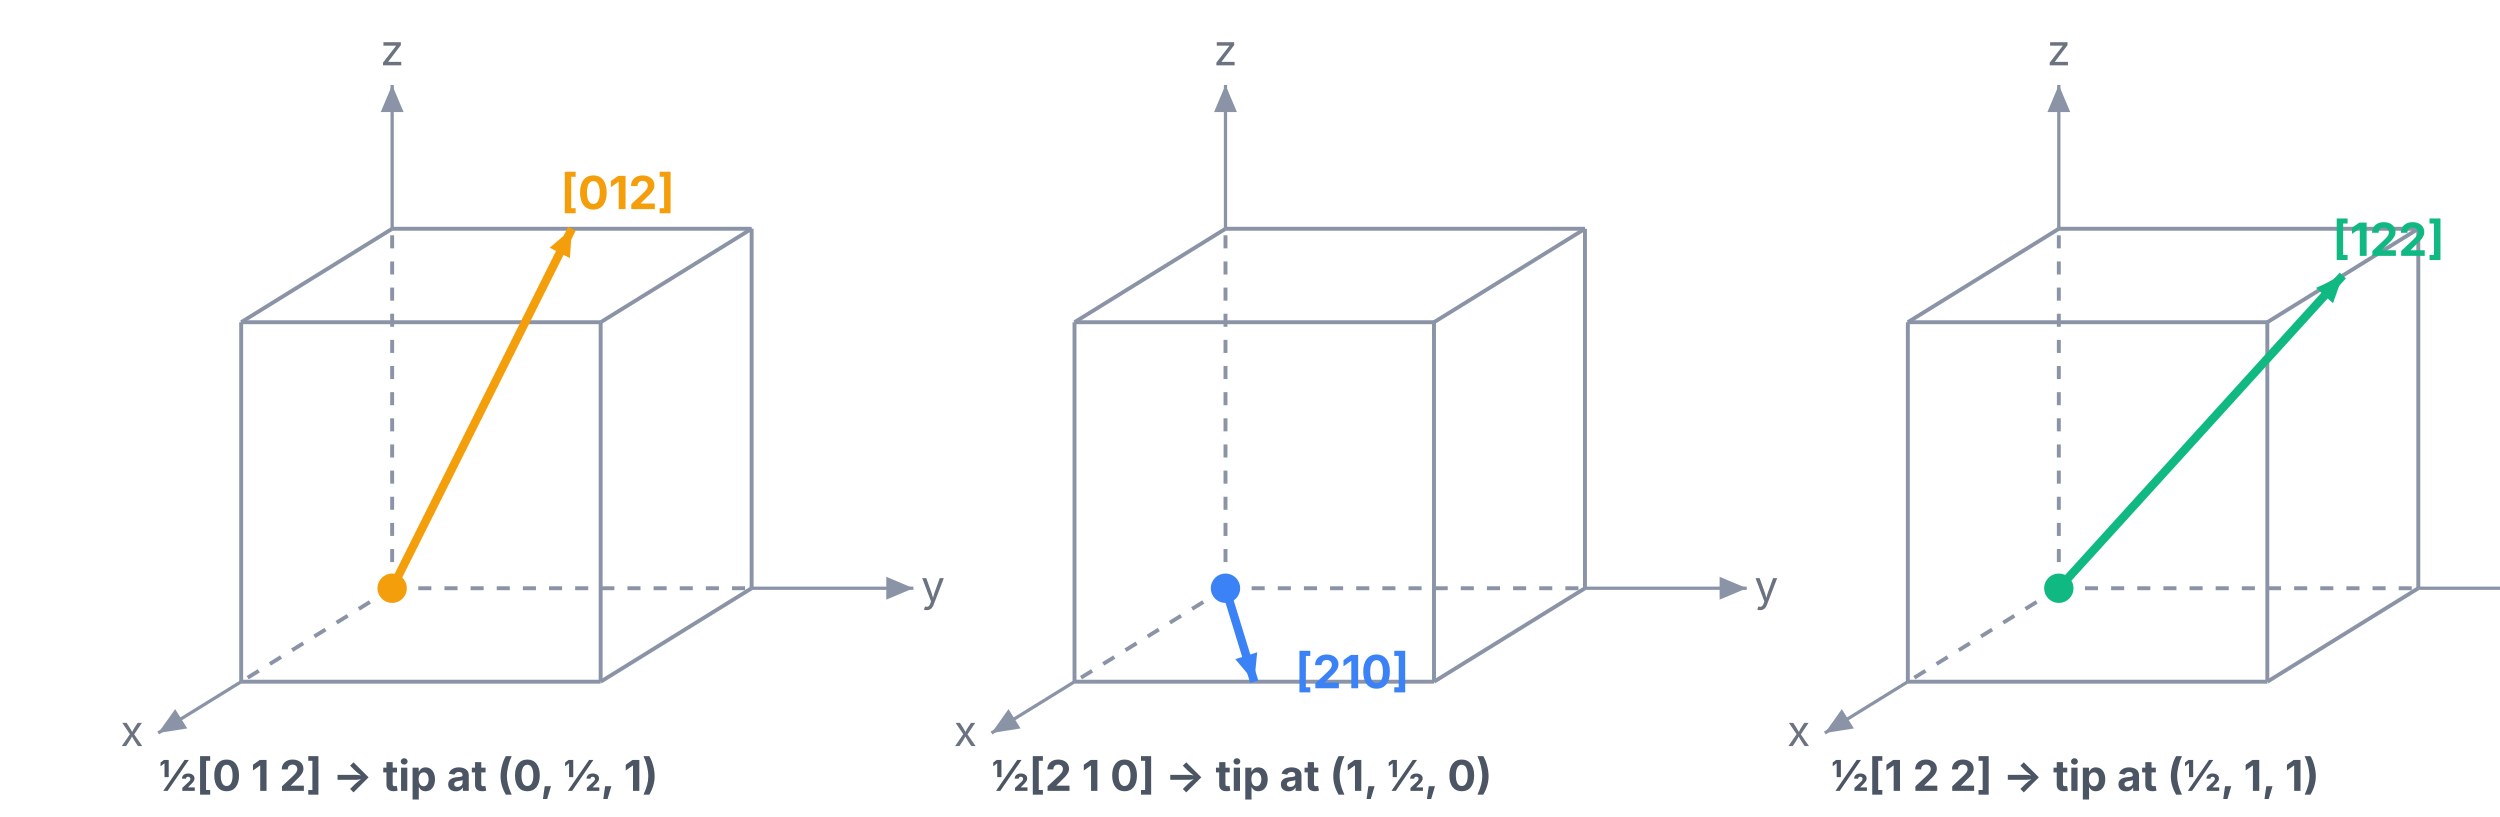
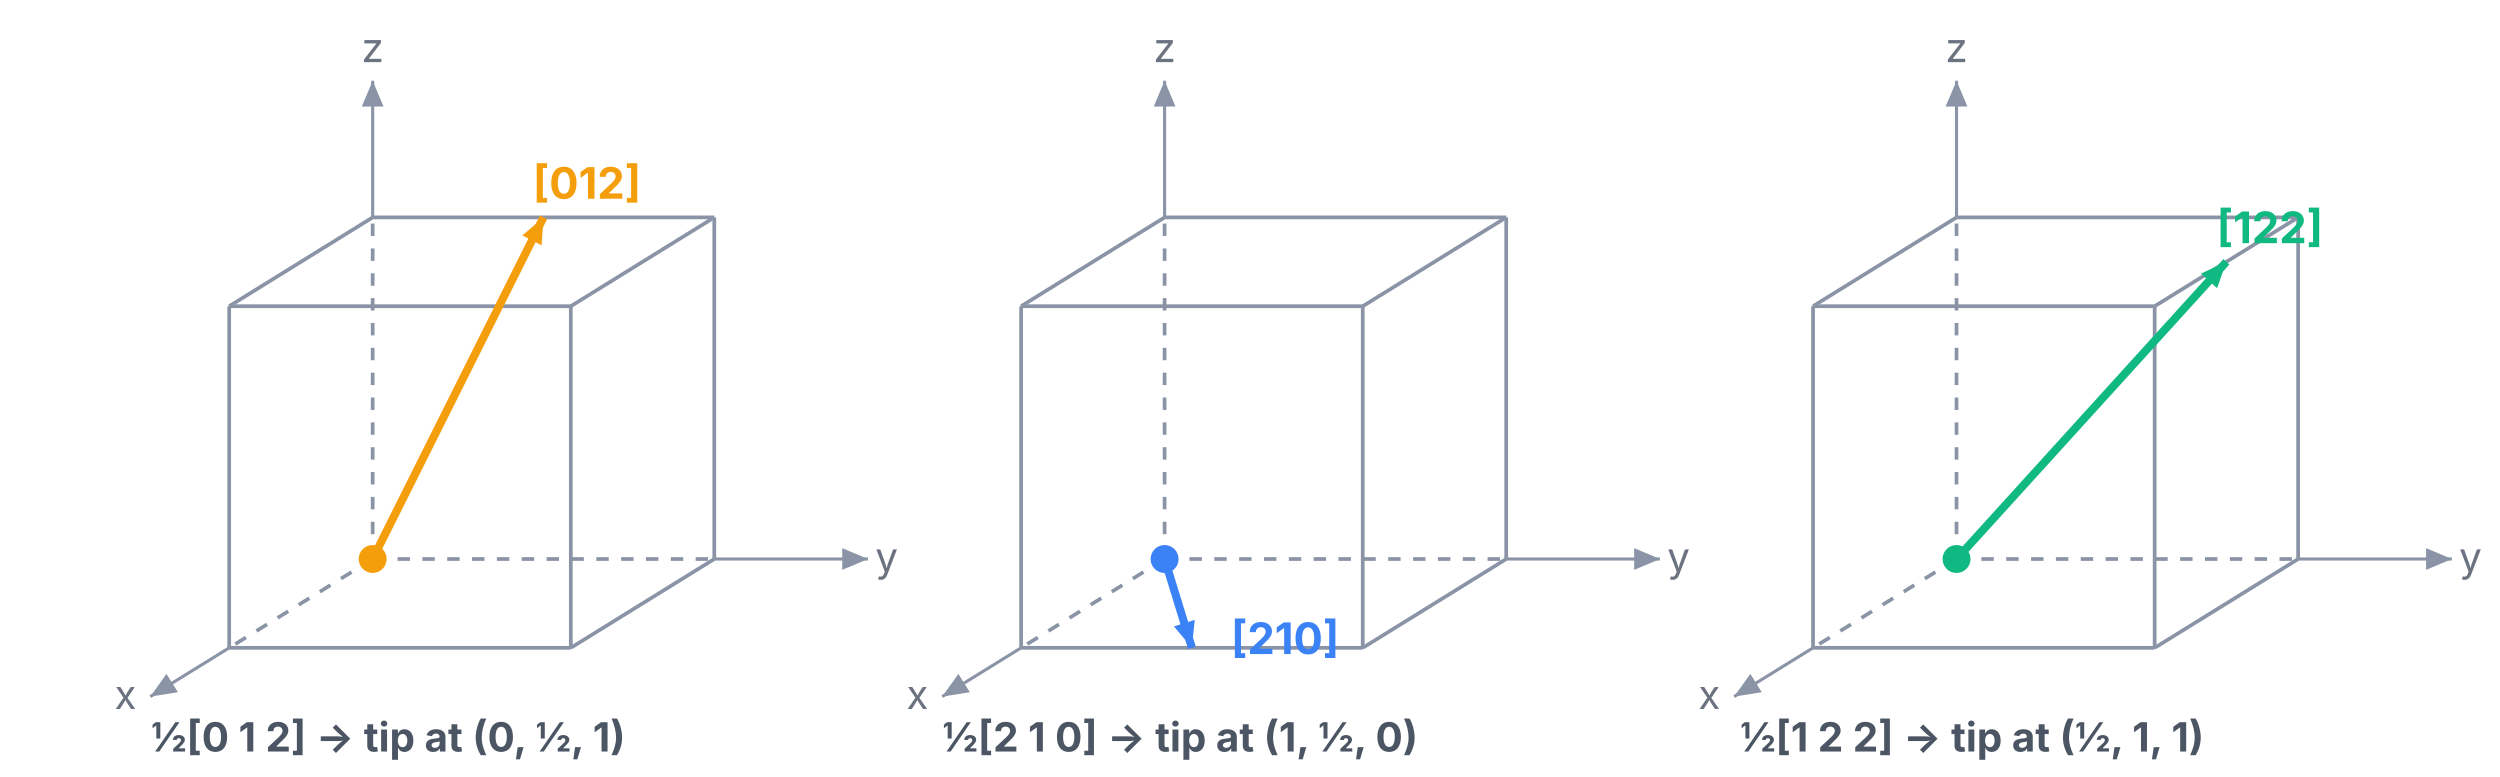
- <svg xmlns="http://www.w3.org/2000/svg" viewBox="0 0 765 250" width="100%" style="max-width:765px;margin:0 auto;display:block" role="img" aria-label="Directions that need reducing: [012], [210], [122]">
+ <svg xmlns="http://www.w3.org/2000/svg" viewBox="0 0 805 250" width="100%" class="fig-kit" style="max-width:805px;margin:0 auto;display:block" role="img" aria-label="Directions that need reducing: [012], [210], [122]">
  <g font-family="Inter, Arial, sans-serif" font-size="13" fill="#8a94a6">
    <line x1="120.0" y1="180.0" x2="120.0" y2="70.0" stroke="#8a94a6" stroke-width="1.2" stroke-dasharray="4,4" />
    <line x1="120.0" y1="180.0" x2="230.0" y2="180.0" stroke="#8a94a6" stroke-width="1.2" stroke-dasharray="4,4" />
    <line x1="120.0" y1="180.0" x2="73.8" y2="208.6" stroke="#8a94a6" stroke-width="1.2" stroke-dasharray="4,4" />
    <line x1="120.0" y1="70.0" x2="230.0" y2="70.0" stroke="#8a94a6" stroke-width="1.2" />
    <line x1="120.0" y1="70.0" x2="73.8" y2="98.6" stroke="#8a94a6" stroke-width="1.2" />
    <line x1="230.0" y1="180.0" x2="230.0" y2="70.0" stroke="#8a94a6" stroke-width="1.2" />
    <line x1="230.0" y1="180.0" x2="183.8" y2="208.6" stroke="#8a94a6" stroke-width="1.2" />
    <line x1="230.0" y1="70.0" x2="183.8" y2="98.6" stroke="#8a94a6" stroke-width="1.2" />
    <line x1="73.8" y1="208.6" x2="73.8" y2="98.6" stroke="#8a94a6" stroke-width="1.2" />
    <line x1="73.8" y1="208.6" x2="183.8" y2="208.6" stroke="#8a94a6" stroke-width="1.2" />
    <line x1="73.8" y1="98.6" x2="183.8" y2="98.6" stroke="#8a94a6" stroke-width="1.2" />
    <line x1="183.8" y1="208.6" x2="183.8" y2="98.6" stroke="#8a94a6" stroke-width="1.2" />
    <line x1="73.8" y1="208.6" x2="48.4" y2="224.3" stroke="#8a94a6" stroke-width="1.0" />
    <path d="M48.4,224.3 L53.6,217.0 L57.3,222.9 Z" fill="#8a94a6" />
    <text x="40.4" y="228.3" fill="#6b7280" font-size="13" font-weight="400" text-anchor="middle">x</text>
    <line x1="230.0" y1="180.0" x2="279.5" y2="180.0" stroke="#8a94a6" stroke-width="1.0" />
    <path d="M279.5,180.0 L271.2,183.5 L271.2,176.5 Z" fill="#8a94a6" />
    <text x="285.5" y="184.0" fill="#6b7280" font-size="13" font-weight="400" text-anchor="middle">y</text>
    <line x1="120.0" y1="70.0" x2="120.0" y2="26.0" stroke="#8a94a6" stroke-width="1.0" />
    <path d="M120.0,26.0 L123.5,34.3 L116.5,34.3 Z" fill="#8a94a6" />
    <text x="120.0" y="20.0" fill="#6b7280" font-size="13" font-weight="400" text-anchor="middle">z</text>
    <line x1="120.0" y1="180.0" x2="175.0" y2="70.0" stroke="#f59e0b" stroke-width="2.6" />
    <path d="M175.0,70.0 L174.4,79.0 L168.2,75.8 Z" fill="#f59e0b" />
    <circle cx="120.0" cy="180.0" r="4" fill="#f59e0b" stroke="#f59e0b" stroke-width="1" />
    <text x="189.0" y="64.0" fill="#f59e0b" font-size="14" font-weight="700" text-anchor="middle">[012]</text>
    <text x="125.0" y="242.0" fill="#4b5563" font-size="13" font-weight="700" text-anchor="middle">½[0 1 2] → tip at (0, ½, 1)</text>
    <line x1="375.0" y1="180.0" x2="375.0" y2="70.0" stroke="#8a94a6" stroke-width="1.2" stroke-dasharray="4,4" />
    <line x1="375.0" y1="180.0" x2="485.0" y2="180.0" stroke="#8a94a6" stroke-width="1.2" stroke-dasharray="4,4" />
    <line x1="375.0" y1="180.0" x2="328.8" y2="208.6" stroke="#8a94a6" stroke-width="1.2" stroke-dasharray="4,4" />
    <line x1="375.0" y1="70.0" x2="485.0" y2="70.0" stroke="#8a94a6" stroke-width="1.2" />
    <line x1="375.0" y1="70.0" x2="328.8" y2="98.6" stroke="#8a94a6" stroke-width="1.2" />
    <line x1="485.0" y1="180.0" x2="485.0" y2="70.0" stroke="#8a94a6" stroke-width="1.2" />
    <line x1="485.0" y1="180.0" x2="438.8" y2="208.6" stroke="#8a94a6" stroke-width="1.2" />
    <line x1="485.0" y1="70.0" x2="438.8" y2="98.6" stroke="#8a94a6" stroke-width="1.2" />
    <line x1="328.8" y1="208.6" x2="328.8" y2="98.6" stroke="#8a94a6" stroke-width="1.2" />
    <line x1="328.8" y1="208.6" x2="438.8" y2="208.6" stroke="#8a94a6" stroke-width="1.2" />
    <line x1="328.8" y1="98.6" x2="438.8" y2="98.6" stroke="#8a94a6" stroke-width="1.2" />
    <line x1="438.8" y1="208.6" x2="438.8" y2="98.6" stroke="#8a94a6" stroke-width="1.2" />
    <line x1="328.8" y1="208.6" x2="303.4" y2="224.3" stroke="#8a94a6" stroke-width="1.0" />
    <path d="M303.4,224.3 L308.6,217.0 L312.3,222.9 Z" fill="#8a94a6" />
    <text x="295.4" y="228.3" fill="#6b7280" font-size="13" font-weight="400" text-anchor="middle">x</text>
    <line x1="485.0" y1="180.0" x2="534.5" y2="180.0" stroke="#8a94a6" stroke-width="1.0" />
    <path d="M534.5,180.0 L526.2,183.5 L526.2,176.5 Z" fill="#8a94a6" />
    <text x="540.5" y="184.0" fill="#6b7280" font-size="13" font-weight="400" text-anchor="middle">y</text>
    <line x1="375.0" y1="70.0" x2="375.0" y2="26.0" stroke="#8a94a6" stroke-width="1.0" />
    <path d="M375.0,26.0 L378.5,34.3 L371.5,34.3 Z" fill="#8a94a6" />
    <text x="375.0" y="20.0" fill="#6b7280" font-size="13" font-weight="400" text-anchor="middle">z</text>
    <line x1="375.0" y1="180.0" x2="383.8" y2="208.6" stroke="#3b82f6" stroke-width="2.6" />
    <path d="M383.8,208.6 L378.0,201.7 L384.7,199.6 Z" fill="#3b82f6" />
    <circle cx="375.0" cy="180.0" r="4" fill="#3b82f6" stroke="#3b82f6" stroke-width="1" />
    <text x="413.8" y="210.6" fill="#3b82f6" font-size="14" font-weight="700" text-anchor="middle">[210]</text>
    <text x="380.0" y="242.0" fill="#4b5563" font-size="13" font-weight="700" text-anchor="middle">½[2 1 0] → tip at (1, ½, 0)</text>
    <line x1="630.0" y1="180.0" x2="630.0" y2="70.0" stroke="#8a94a6" stroke-width="1.2" stroke-dasharray="4,4" />
    <line x1="630.0" y1="180.0" x2="740.0" y2="180.0" stroke="#8a94a6" stroke-width="1.2" stroke-dasharray="4,4" />
    <line x1="630.0" y1="180.0" x2="583.8" y2="208.6" stroke="#8a94a6" stroke-width="1.2" stroke-dasharray="4,4" />
    <line x1="630.0" y1="70.0" x2="740.0" y2="70.0" stroke="#8a94a6" stroke-width="1.2" />
    <line x1="630.0" y1="70.0" x2="583.8" y2="98.6" stroke="#8a94a6" stroke-width="1.2" />
    <line x1="740.0" y1="180.0" x2="740.0" y2="70.0" stroke="#8a94a6" stroke-width="1.2" />
    <line x1="740.0" y1="180.0" x2="693.8" y2="208.6" stroke="#8a94a6" stroke-width="1.2" />
    <line x1="740.0" y1="70.0" x2="693.8" y2="98.6" stroke="#8a94a6" stroke-width="1.2" />
    <line x1="583.8" y1="208.6" x2="583.8" y2="98.6" stroke="#8a94a6" stroke-width="1.2" />
    <line x1="583.8" y1="208.6" x2="693.8" y2="208.6" stroke="#8a94a6" stroke-width="1.2" />
    <line x1="583.8" y1="98.6" x2="693.8" y2="98.6" stroke="#8a94a6" stroke-width="1.2" />
    <line x1="693.8" y1="208.6" x2="693.8" y2="98.6" stroke="#8a94a6" stroke-width="1.2" />
    <line x1="583.8" y1="208.6" x2="558.4" y2="224.3" stroke="#8a94a6" stroke-width="1.0" />
    <path d="M558.4,224.3 L563.6,217.0 L567.3,222.9 Z" fill="#8a94a6" />
    <text x="550.4" y="228.3" fill="#6b7280" font-size="13" font-weight="400" text-anchor="middle">x</text>
    <line x1="740.0" y1="180.0" x2="789.5" y2="180.0" stroke="#8a94a6" stroke-width="1.0" />
    <path d="M789.5,180.0 L781.2,183.5 L781.2,176.5 Z" fill="#8a94a6" />
    <text x="795.5" y="184.0" fill="#6b7280" font-size="13" font-weight="400" text-anchor="middle">y</text>
    <line x1="630.0" y1="70.0" x2="630.0" y2="26.0" stroke="#8a94a6" stroke-width="1.0" />
    <path d="M630.0,26.0 L633.5,34.3 L626.5,34.3 Z" fill="#8a94a6" />
    <text x="630.0" y="20.0" fill="#6b7280" font-size="13" font-weight="400" text-anchor="middle">z</text>
    <line x1="630.0" y1="180.0" x2="716.9" y2="84.3" stroke="#10b981" stroke-width="2.6" />
    <path d="M716.9,84.3 L713.9,92.8 L708.7,88.1 Z" fill="#10b981" />
    <circle cx="630.0" cy="180.0" r="4" fill="#10b981" stroke="#10b981" stroke-width="1" />
    <text x="730.9" y="78.3" fill="#10b981" font-size="14" font-weight="700" text-anchor="middle">[122]</text>
    <text x="635.0" y="242.0" fill="#4b5563" font-size="13" font-weight="700" text-anchor="middle">½[1 2 2] → tip at (½, 1, 1)</text>
  </g>
</svg>
